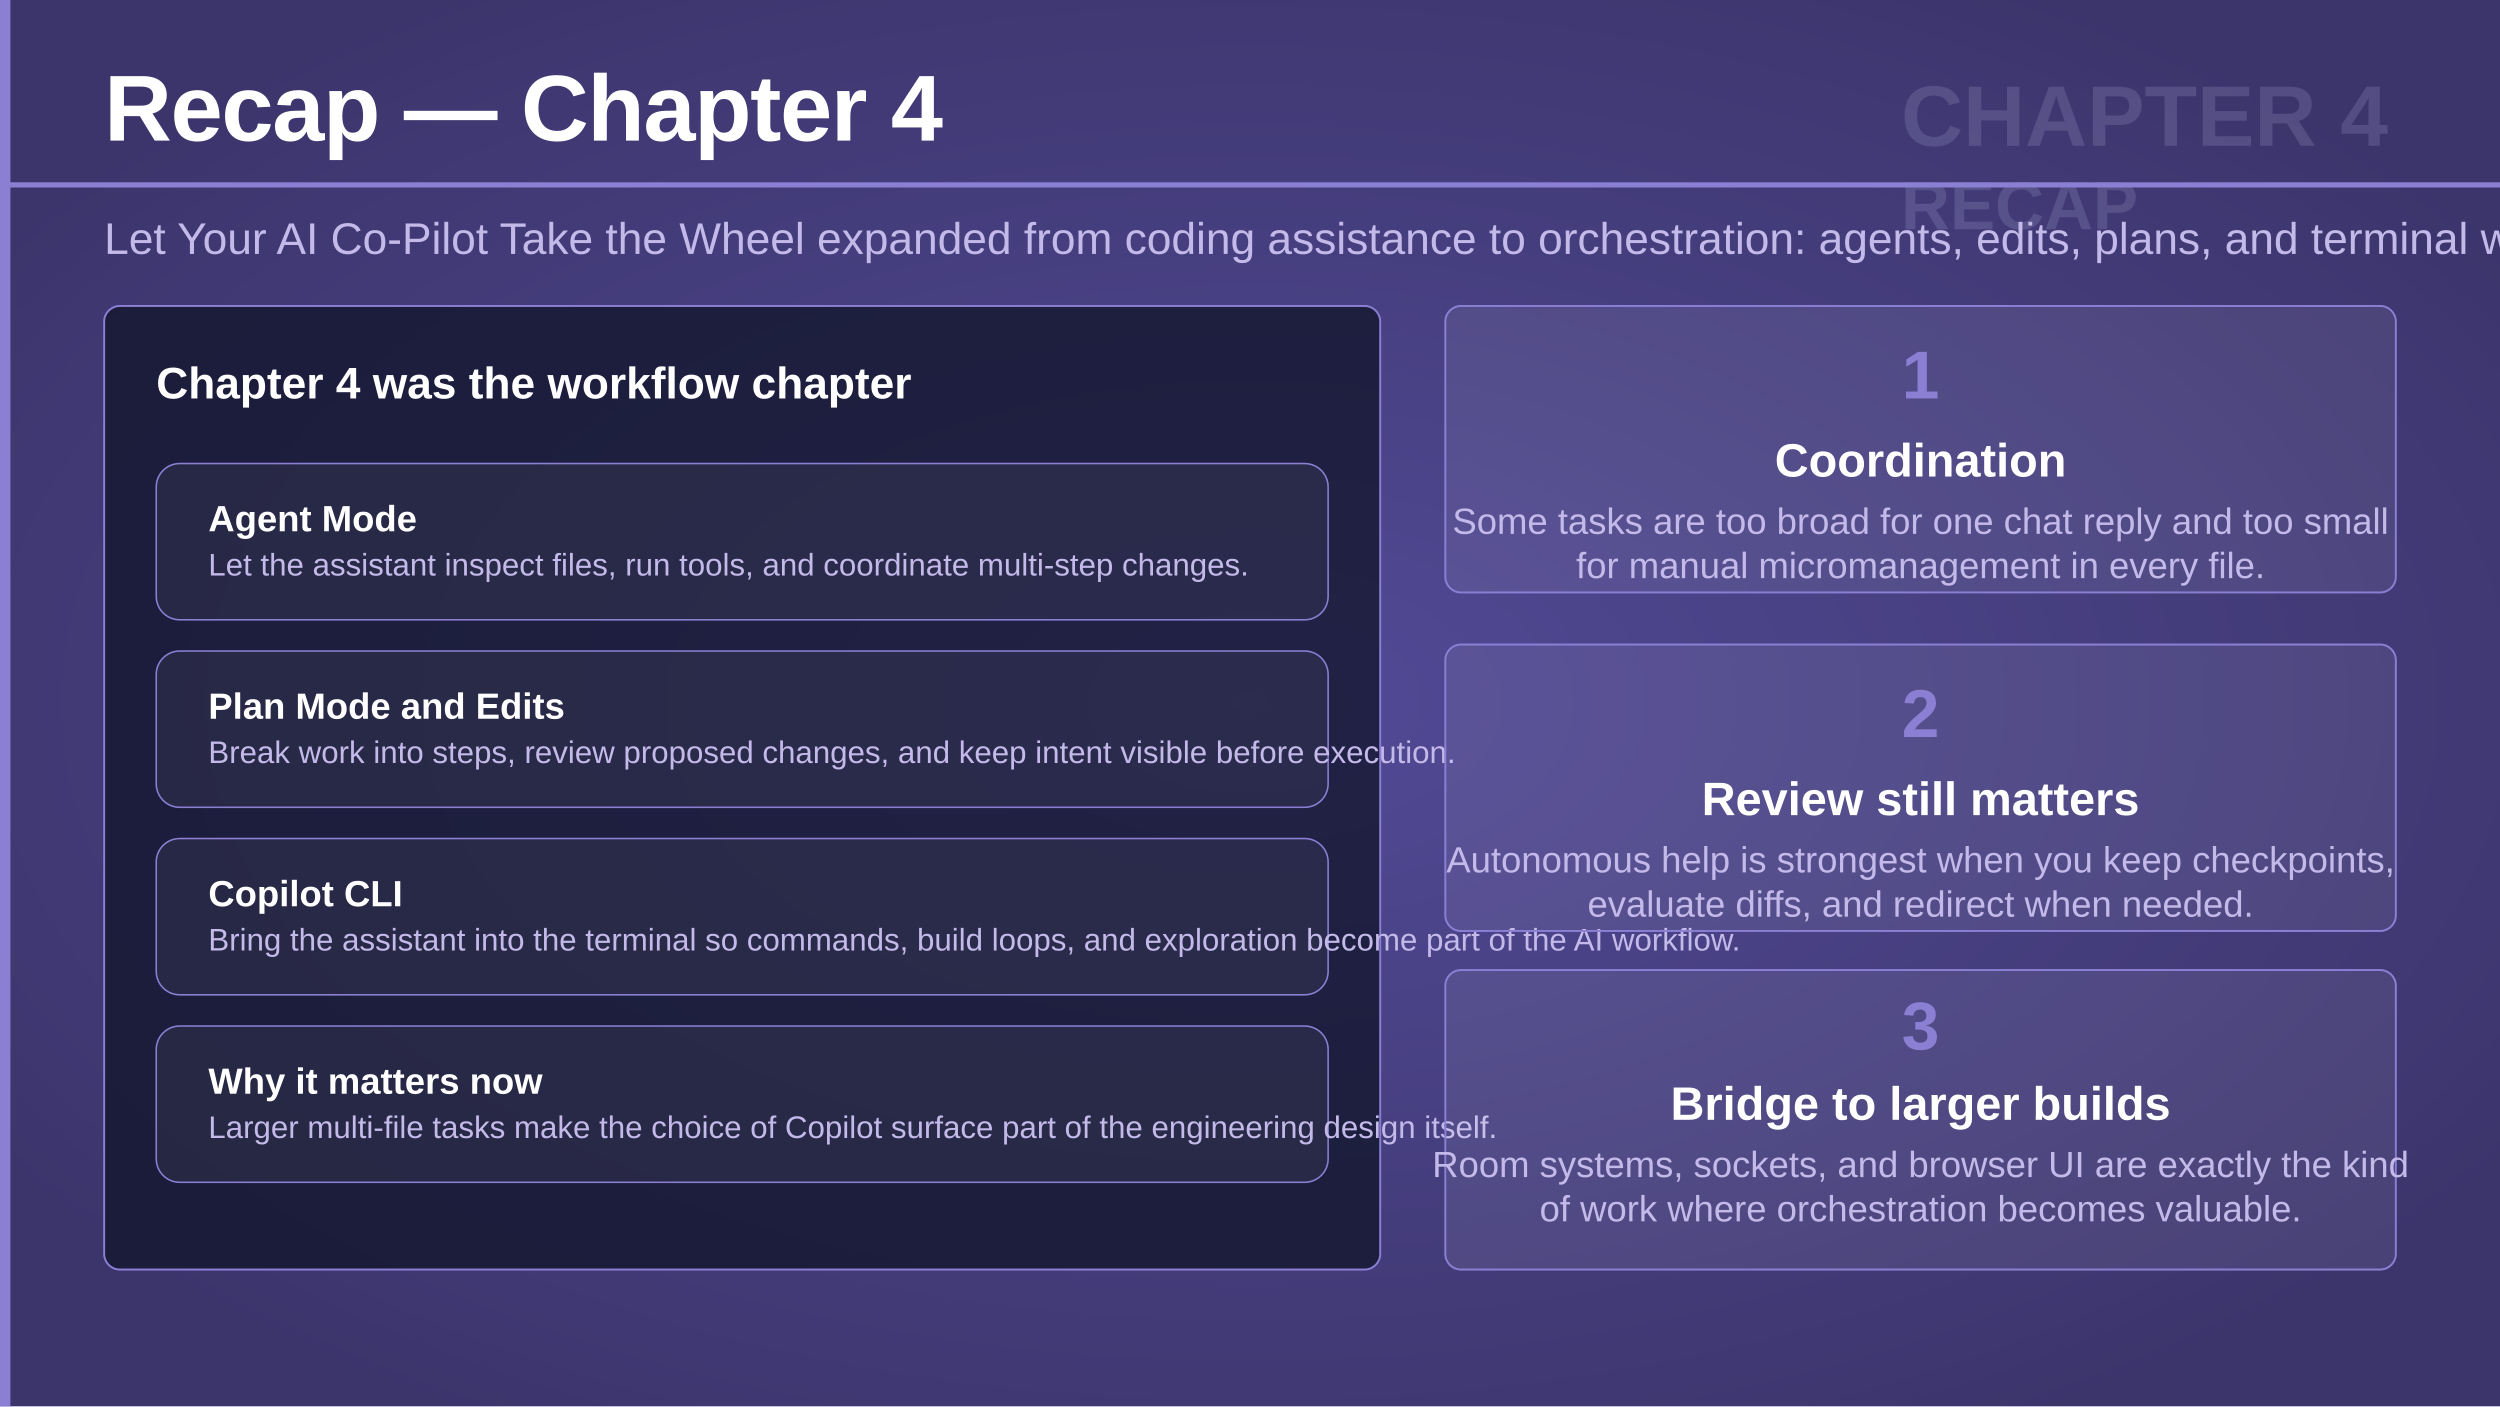
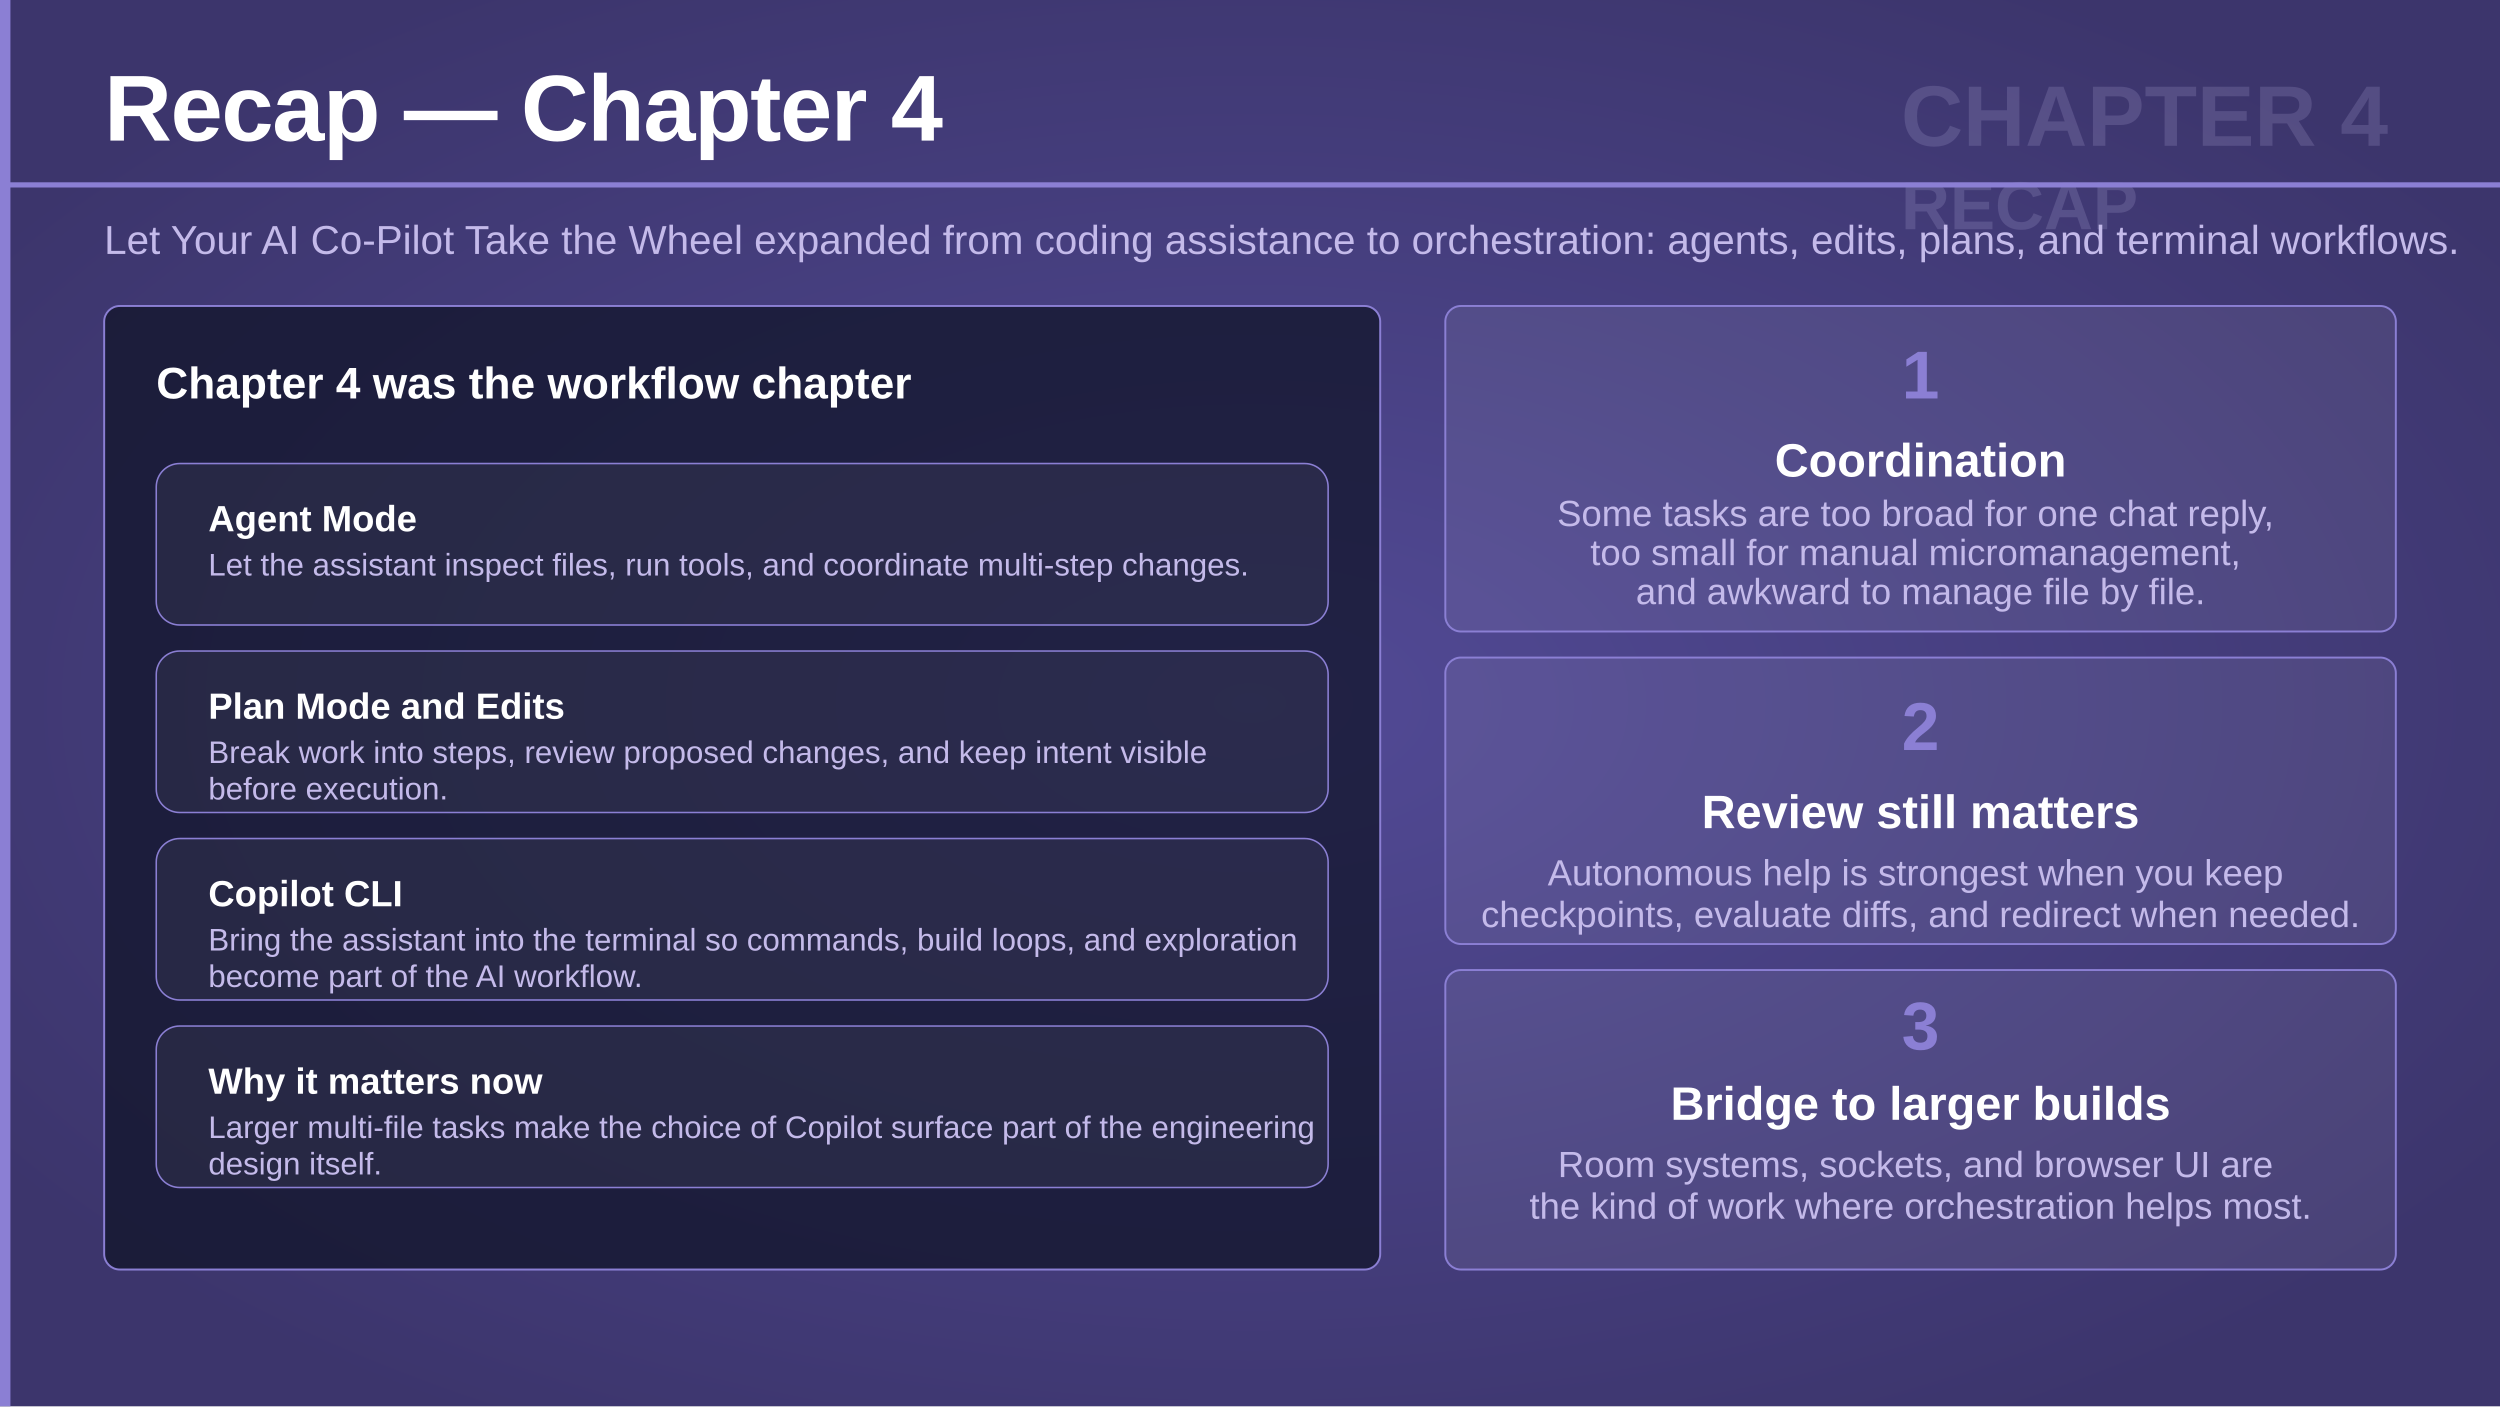
<svg xmlns="http://www.w3.org/2000/svg" viewBox="0 0 1920 1080" width="1920" height="1080">
  <defs>
    <radialGradient id="bgGlow" cx="50%" cy="50%" r="60%">
      <stop offset="0%" stop-color="#524a96" stop-opacity="1" />
      <stop offset="100%" stop-color="#3c356c" stop-opacity="1" />
    </radialGradient>
  </defs>
  <rect width="1920" height="1080" fill="url(#bgGlow)" />
  <rect x="0" y="0" width="8" height="1080" fill="#8b7fd4" />
  <g transform="translate(1460 58)" opacity="0.18">
    <text x="0" y="54" font-family="'Segoe UI', 'Helvetica Neue', Arial, sans-serif" font-size="66" font-weight="700" fill="#c4baea">CHAPTER 4</text>
    <text x="0" y="118" font-family="'Segoe UI', 'Helvetica Neue', Arial, sans-serif" font-size="52" font-weight="700" fill="#c4baea">RECAP</text>
  </g>
  <text x="80" y="108" font-family="'Segoe UI', 'Helvetica Neue', Arial, sans-serif" font-size="72" font-weight="700" fill="#ffffff" letter-spacing="-1">Recap — Chapter 4</text>
  <rect x="0" y="140" width="1920" height="4" fill="#8b7fd4" />
-   <text x="80" y="195" font-family="'Segoe UI', 'Helvetica Neue', Arial, sans-serif" font-size="34" font-weight="300" fill="#c4baea">Let Your AI Co-Pilot Take the Wheel expanded from coding assistance to orchestration: agents, edits, plans, and terminal workflows.</text>
+   <text x="80" y="195" font-family="'Segoe UI', 'Helvetica Neue', Arial, sans-serif" font-size="31" font-weight="300" fill="#c4baea">Let Your AI Co-Pilot Take the Wheel expanded from coding assistance to orchestration: agents, edits, plans, and terminal workflows.</text>
  <rect x="80" y="235" width="980" height="740" rx="12" fill="#0f1226" fill-opacity="0.72" stroke="#8b7fd4" stroke-width="1.5" />
  <text x="120" y="306" font-family="'Segoe UI', 'Helvetica Neue', Arial, sans-serif" font-size="34" font-weight="700" fill="#ffffff">Chapter 4 was the workflow chapter</text>
-   <rect x="120" y="356" width="900" height="120" rx="18" fill="rgba(255,255,255,0.05)" stroke="#8b7fd4" stroke-width="1.2" />
+   <rect x="120" y="356" width="900" height="124" rx="18" fill="rgba(255,255,255,0.05)" stroke="#8b7fd4" stroke-width="1.2" />
  <text x="160" y="408" font-family="'Segoe UI', 'Helvetica Neue', Arial, sans-serif" font-size="28" font-weight="700" fill="#ffffff">Agent Mode</text>
  <text x="160" y="442" font-family="'Segoe UI', 'Helvetica Neue', Arial, sans-serif" font-size="24" font-weight="300" fill="#c4baea">Let the assistant inspect files, run tools, and coordinate multi-step changes.</text>
-   <rect x="120" y="500" width="900" height="120" rx="18" fill="rgba(255,255,255,0.05)" stroke="#8b7fd4" stroke-width="1.2" />
+   <rect x="120" y="500" width="900" height="124" rx="18" fill="rgba(255,255,255,0.05)" stroke="#8b7fd4" stroke-width="1.2" />
  <text x="160" y="552" font-family="'Segoe UI', 'Helvetica Neue', Arial, sans-serif" font-size="28" font-weight="700" fill="#ffffff">Plan Mode and Edits</text>
-   <text x="160" y="586" font-family="'Segoe UI', 'Helvetica Neue', Arial, sans-serif" font-size="24" font-weight="300" fill="#c4baea">Break work into steps, review proposed changes, and keep intent visible before execution.</text>
-   <rect x="120" y="644" width="900" height="120" rx="18" fill="rgba(255,255,255,0.05)" stroke="#8b7fd4" stroke-width="1.2" />
+   <text x="160" y="586" font-family="'Segoe UI', 'Helvetica Neue', Arial, sans-serif" font-size="24" font-weight="300" fill="#c4baea">
+     <tspan x="160" dy="0">Break work into steps, review proposed changes, and keep intent visible</tspan>
+     <tspan x="160" dy="28">before execution.</tspan>
+   </text>
+   <rect x="120" y="644" width="900" height="124" rx="18" fill="rgba(255,255,255,0.05)" stroke="#8b7fd4" stroke-width="1.2" />
  <text x="160" y="696" font-family="'Segoe UI', 'Helvetica Neue', Arial, sans-serif" font-size="28" font-weight="700" fill="#ffffff">Copilot CLI</text>
-   <text x="160" y="730" font-family="'Segoe UI', 'Helvetica Neue', Arial, sans-serif" font-size="24" font-weight="300" fill="#c4baea">Bring the assistant into the terminal so commands, build loops, and exploration become part of the AI workflow.</text>
-   <rect x="120" y="788" width="900" height="120" rx="18" fill="rgba(255,255,255,0.05)" stroke="#8b7fd4" stroke-width="1.2" />
+   <text x="160" y="730" font-family="'Segoe UI', 'Helvetica Neue', Arial, sans-serif" font-size="24" font-weight="300" fill="#c4baea">
+     <tspan x="160" dy="0">Bring the assistant into the terminal so commands, build loops, and exploration</tspan>
+     <tspan x="160" dy="28">become part of the AI workflow.</tspan>
+   </text>
+   <rect x="120" y="788" width="900" height="124" rx="18" fill="rgba(255,255,255,0.05)" stroke="#8b7fd4" stroke-width="1.2" />
  <text x="160" y="840" font-family="'Segoe UI', 'Helvetica Neue', Arial, sans-serif" font-size="28" font-weight="700" fill="#ffffff">Why it matters now</text>
-   <text x="160" y="874" font-family="'Segoe UI', 'Helvetica Neue', Arial, sans-serif" font-size="24" font-weight="300" fill="#c4baea">Larger multi-file tasks make the choice of Copilot surface part of the engineering design itself.</text>
-   <rect x="1110" y="235" width="730" height="220" rx="12" fill="#ffffff" fill-opacity="0.07" stroke="#8b7fd4" stroke-width="1.5" />
+   <text x="160" y="874" font-family="'Segoe UI', 'Helvetica Neue', Arial, sans-serif" font-size="24" font-weight="300" fill="#c4baea">
+     <tspan x="160" dy="0">Larger multi-file tasks make the choice of Copilot surface part of the engineering</tspan>
+     <tspan x="160" dy="28">design itself.</tspan>
+   </text>
+   <rect x="1110" y="235" width="730" height="250" rx="12" fill="#ffffff" fill-opacity="0.07" stroke="#8b7fd4" stroke-width="1.5" />
  <text x="1475" y="306" text-anchor="middle" font-family="'Segoe UI', 'Helvetica Neue', Arial, sans-serif" font-size="52" font-weight="700" fill="#8b7fd4">1</text>
  <text x="1475" y="366" text-anchor="middle" font-family="'Segoe UI', 'Helvetica Neue', Arial, sans-serif" font-size="36" font-weight="600" fill="#ffffff">Coordination</text>
-   <text x="1475" y="410" text-anchor="middle" font-family="'Segoe UI', 'Helvetica Neue', Arial, sans-serif" font-size="28" font-weight="300" fill="#c4baea">Some tasks are too broad for one chat reply and too small</text>
-   <text x="1475" y="444" text-anchor="middle" font-family="'Segoe UI', 'Helvetica Neue', Arial, sans-serif" font-size="28" font-weight="300" fill="#c4baea">for manual micromanagement in every file.</text>
-   <rect x="1110" y="495" width="730" height="220" rx="12" fill="#ffffff" fill-opacity="0.07" stroke="#8b7fd4" stroke-width="1.5" />
-   <text x="1475" y="566" text-anchor="middle" font-family="'Segoe UI', 'Helvetica Neue', Arial, sans-serif" font-size="52" font-weight="700" fill="#8b7fd4">2</text>
-   <text x="1475" y="626" text-anchor="middle" font-family="'Segoe UI', 'Helvetica Neue', Arial, sans-serif" font-size="36" font-weight="600" fill="#ffffff">Review still matters</text>
-   <text x="1475" y="670" text-anchor="middle" font-family="'Segoe UI', 'Helvetica Neue', Arial, sans-serif" font-size="28" font-weight="300" fill="#c4baea">Autonomous help is strongest when you keep checkpoints,</text>
-   <text x="1475" y="704" text-anchor="middle" font-family="'Segoe UI', 'Helvetica Neue', Arial, sans-serif" font-size="28" font-weight="300" fill="#c4baea">evaluate diffs, and redirect when needed.</text>
+   <text x="1475" y="404" text-anchor="middle" font-family="'Segoe UI', 'Helvetica Neue', Arial, sans-serif" font-size="28" font-weight="300" fill="#c4baea">
+     <tspan x="1475" dy="0">Some tasks are too broad for one chat reply,</tspan>
+     <tspan x="1475" dy="30">too small for manual micromanagement,</tspan>
+     <tspan x="1475" dy="30">and awkward to manage file by file.</tspan>
+   </text>
+   <rect x="1110" y="505" width="730" height="220" rx="12" fill="#ffffff" fill-opacity="0.07" stroke="#8b7fd4" stroke-width="1.5" />
+   <text x="1475" y="576" text-anchor="middle" font-family="'Segoe UI', 'Helvetica Neue', Arial, sans-serif" font-size="52" font-weight="700" fill="#8b7fd4">2</text>
+   <text x="1475" y="636" text-anchor="middle" font-family="'Segoe UI', 'Helvetica Neue', Arial, sans-serif" font-size="36" font-weight="600" fill="#ffffff">Review still matters</text>
+   <text x="1475" y="680" text-anchor="middle" font-family="'Segoe UI', 'Helvetica Neue', Arial, sans-serif" font-size="28" font-weight="300" fill="#c4baea">
+     <tspan x="1475" dy="0">Autonomous help is strongest when you keep</tspan>
+     <tspan x="1475" dy="32">checkpoints, evaluate diffs, and redirect when needed.</tspan>
+   </text>
  <rect x="1110" y="745" width="730" height="230" rx="12" fill="#ffffff" fill-opacity="0.07" stroke="#8b7fd4" stroke-width="1.5" />
  <text x="1475" y="806" text-anchor="middle" font-family="'Segoe UI', 'Helvetica Neue', Arial, sans-serif" font-size="52" font-weight="700" fill="#8b7fd4">3</text>
  <text x="1475" y="860" text-anchor="middle" font-family="'Segoe UI', 'Helvetica Neue', Arial, sans-serif" font-size="36" font-weight="600" fill="#ffffff">Bridge to larger builds</text>
-   <text x="1475" y="904" text-anchor="middle" font-family="'Segoe UI', 'Helvetica Neue', Arial, sans-serif" font-size="28" font-weight="300" fill="#c4baea">Room systems, sockets, and browser UI are exactly the kind</text>
-   <text x="1475" y="938" text-anchor="middle" font-family="'Segoe UI', 'Helvetica Neue', Arial, sans-serif" font-size="28" font-weight="300" fill="#c4baea">of work where orchestration becomes valuable.</text>
+   <text x="1475" y="904" text-anchor="middle" font-family="'Segoe UI', 'Helvetica Neue', Arial, sans-serif" font-size="28" font-weight="300" fill="#c4baea">
+     <tspan x="1475" dy="0">Room systems, sockets, and browser UI are</tspan>
+     <tspan x="1475" dy="32">the kind of work where orchestration helps most.</tspan>
+   </text>
</svg>
